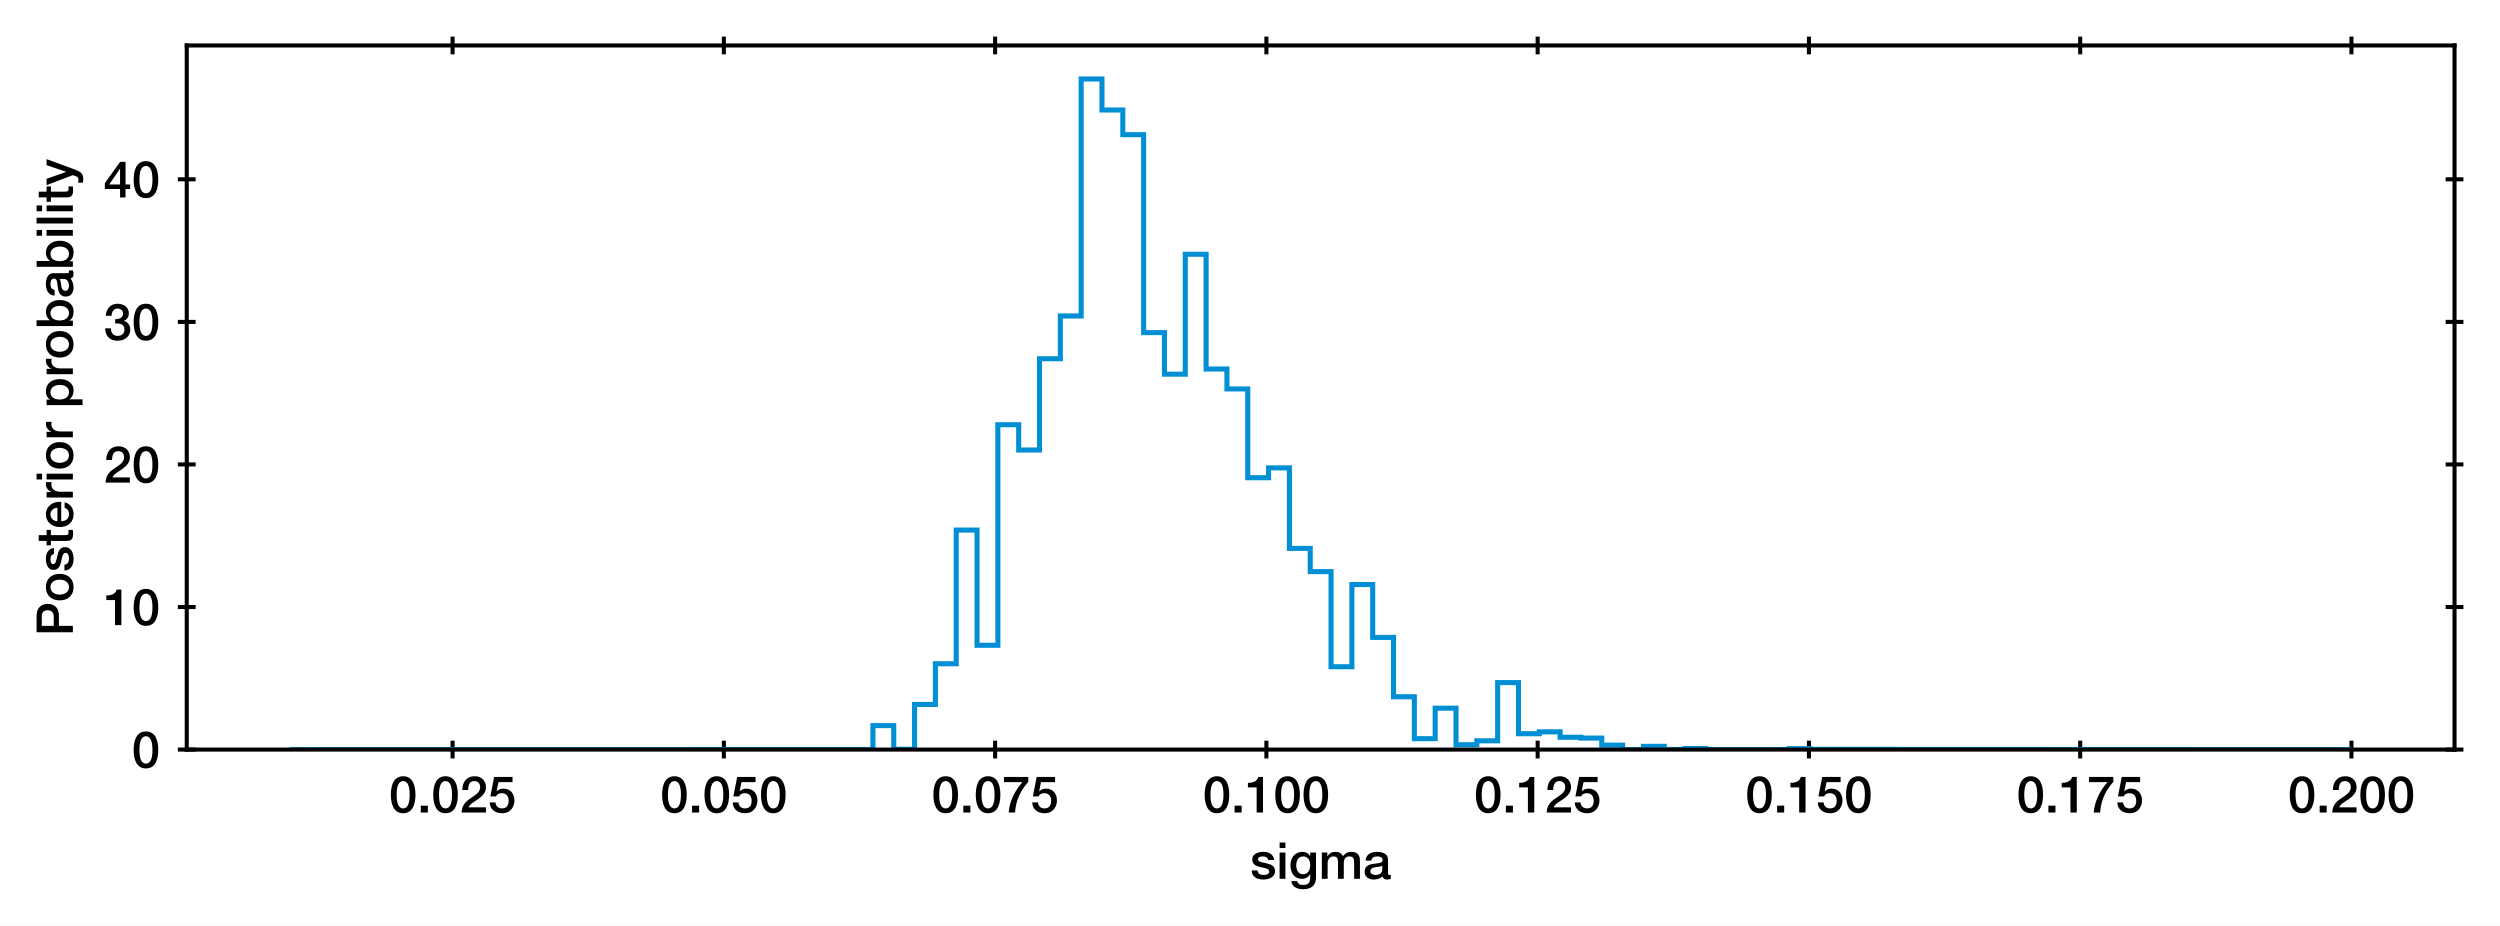
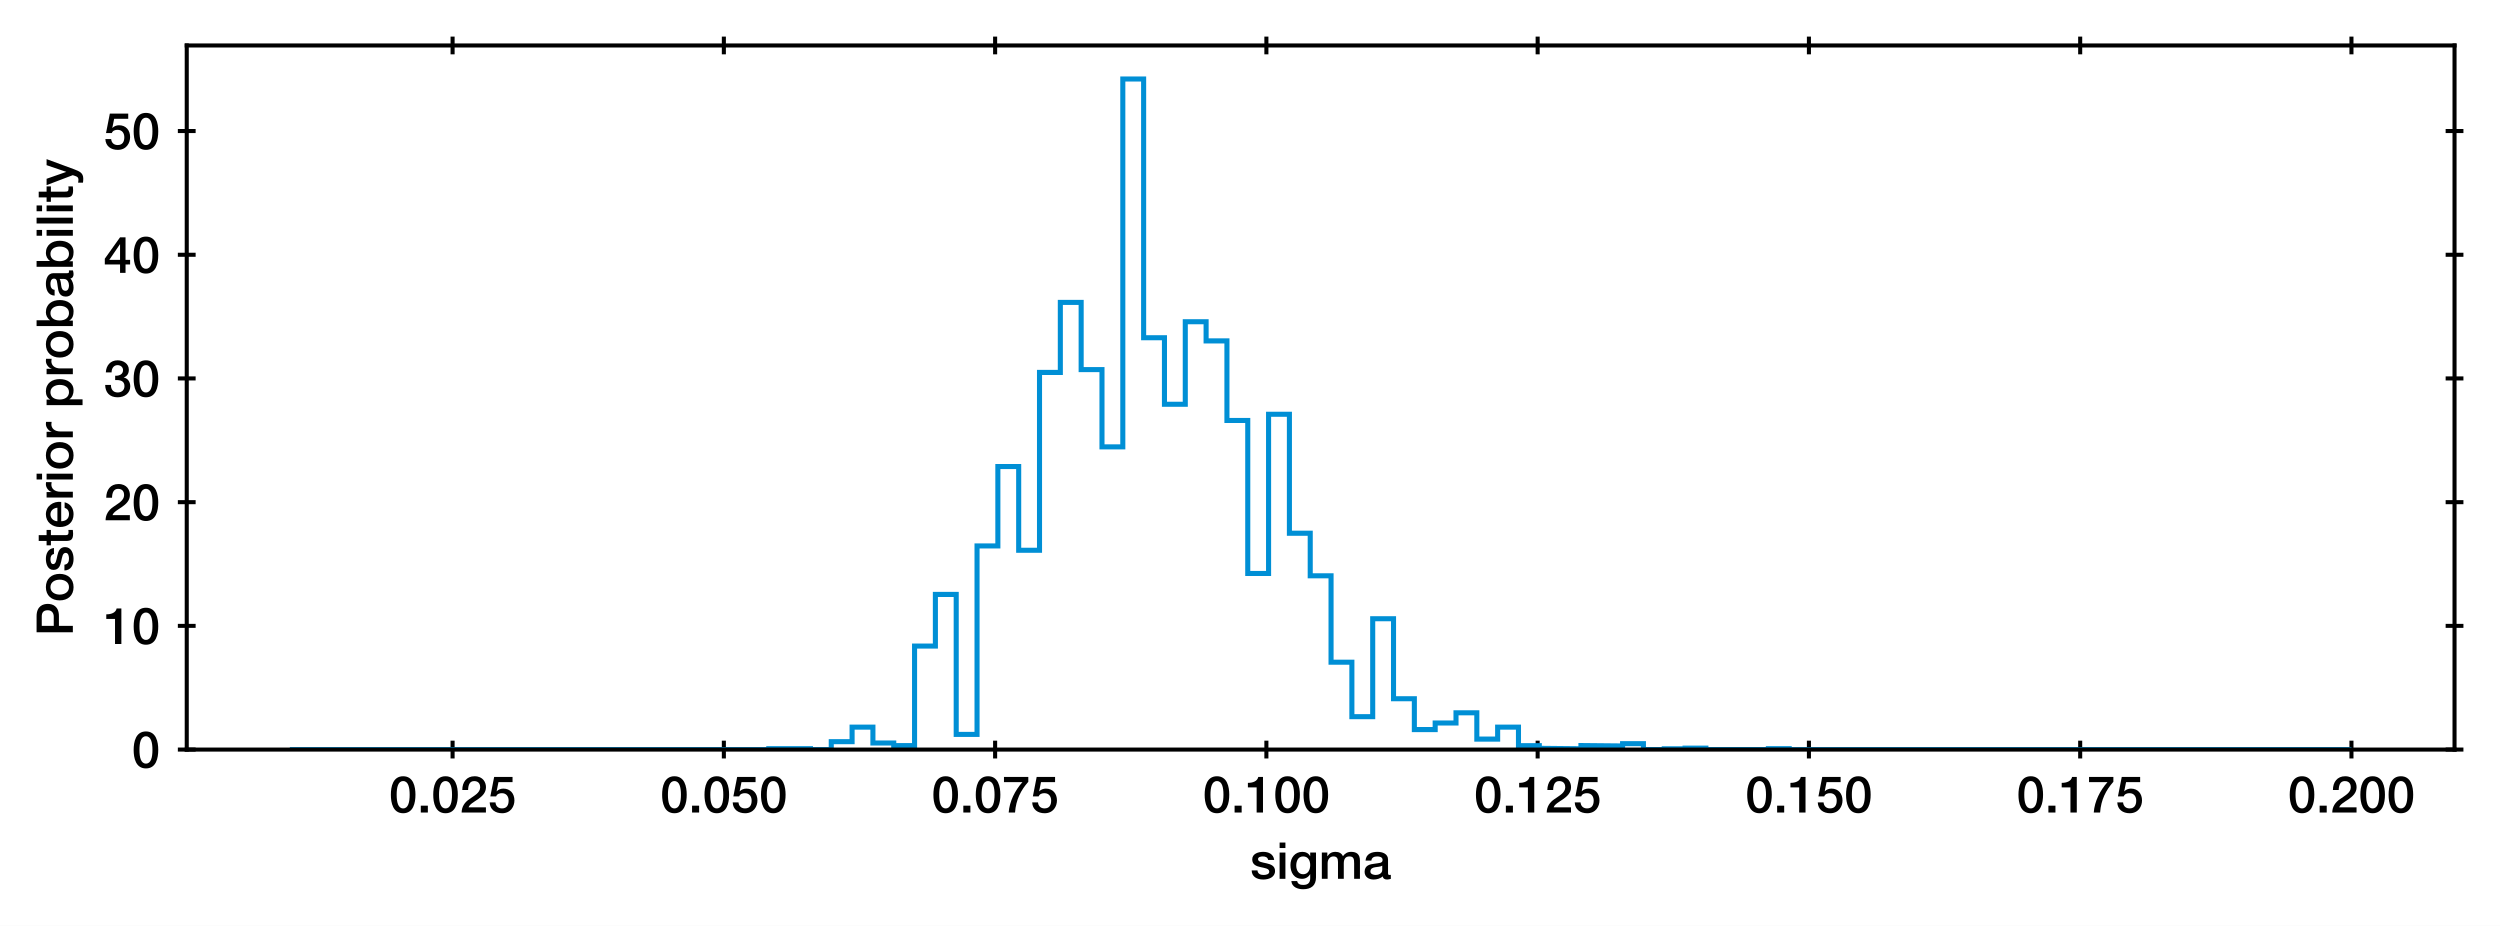
<svg xmlns="http://www.w3.org/2000/svg" xmlns:xlink="http://www.w3.org/1999/xlink" width="492.109pt" height="182.241pt" viewBox="0 0 492.109 182.241" version="1.1">
  <defs>
    <style type="text/css">*{stroke-linejoin: round; stroke-linecap: butt}</style>
  </defs>
  <g id="figure_1">
    <g id="patch_1">
      <path d="M 0 182.241  L 492.109 182.241  L 492.109 0  L 0 0  z " style="fill: #ffffff" />
    </g>
    <g id="axes_1">
      <g id="patch_2">
        <path d="M 36.759 147.55  L 483.159 147.55  L 483.159 8.95  L 36.759 8.95  z " style="fill: #ffffff" />
      </g>
      <g id="matplotlib.axis_1">
        <g id="xtick_1">
          <g id="line2d_1">
            <defs>
-               <path id="m04682a572b" d="M 0 1.75  L 0 -1.75  " style="stroke: #000000; stroke-width: 0.8" />
+               <path id="m932a7103ff" d="M 0 1.75  L 0 -1.75  " style="stroke: #000000; stroke-width: 0.8" />
            </defs>
            <g>
-               <use xlink:href="#m04682a572b" x="89.089" y="147.55" style="stroke: #000000; stroke-width: 0.8" />
+               <use xlink:href="#m932a7103ff" x="89.089" y="147.55" style="stroke: #000000; stroke-width: 0.8" />
            </g>
          </g>
          <g id="line2d_2">
            <g>
-               <use xlink:href="#m04682a572b" x="89.089" y="8.95" style="stroke: #000000; stroke-width: 0.8" />
+               <use xlink:href="#m932a7103ff" x="89.089" y="8.95" style="stroke: #000000; stroke-width: 0.8" />
            </g>
          </g>
          <g id="text_1">
            <g transform="translate(76.57997 159.9406)scale(0.1 -0.1)">
              <defs>
                <path id="HelveticaNeue-Medium-30" d="M 1779 518  C 1139 518 960 1306 960 2240  C 960 3174 1139 3962 1779 3962  C 2419 3962 2598 3174 2598 2240  C 2598 1306 2419 518 1779 518  z M 1779 4570  C 493 4570 230 3258 230 2240  C 230 1222 493 -90 1779 -90  C 3066 -90 3328 1222 3328 2240  C 3328 3258 3066 4570 1779 4570  z " transform="scale(0.015625)" />
                <path id="HelveticaNeue-Medium-2e" d="M 442 0  L 1331 0  L 1331 864  L 442 864  L 442 0  z " transform="scale(0.015625)" />
                <path id="HelveticaNeue-Medium-32" d="M 3309 653  L 1126 653  C 1254 1050 1798 1325 2317 1683  C 2829 2042 3315 2483 3315 3194  C 3315 3770 2970 4570 1875 4570  C 877 4570 333 3834 333 2842  L 1062 2842  C 1082 3469 1254 3962 1830 3962  C 2458 3962 2592 3488 2586 3168  C 2573 2470 1818 2118 1235 1696  C 634 1293 256 736 250 0  L 3309 0  L 3309 653  z " transform="scale(0.015625)" />
                <path id="HelveticaNeue-Medium-35" d="M 307 2029  L 1037 2029  C 1152 2342 1453 2438 1760 2438  C 2349 2438 2611 1997 2611 1504  C 2611 960 2400 518 1779 518  C 1306 518 998 794 954 1274  L 224 1274  C 256 378 928 -90 1792 -90  C 2893 -90 3341 800 3341 1517  C 3341 2374 2829 3014 1939 3014  C 1638 3014 1312 2893 1114 2675  L 1101 2688  L 1331 3827  L 3104 3827  L 3104 4480  L 787 4480  L 307 2029  z " transform="scale(0.015625)" />
              </defs>
              <use xlink:href="#HelveticaNeue-Medium-30" />
              <use xlink:href="#HelveticaNeue-Medium-2e" x="55.6" />
              <use xlink:href="#HelveticaNeue-Medium-30" x="83.4" />
              <use xlink:href="#HelveticaNeue-Medium-32" x="139" />
              <use xlink:href="#HelveticaNeue-Medium-35" x="194.6" />
            </g>
          </g>
        </g>
        <g id="xtick_2">
          <g id="line2d_3">
            <g>
-               <use xlink:href="#m04682a572b" x="142.486" y="147.55" style="stroke: #000000; stroke-width: 0.8" />
+               <use xlink:href="#m932a7103ff" x="142.486" y="147.55" style="stroke: #000000; stroke-width: 0.8" />
            </g>
          </g>
          <g id="line2d_4">
            <g>
-               <use xlink:href="#m04682a572b" x="142.486" y="8.95" style="stroke: #000000; stroke-width: 0.8" />
+               <use xlink:href="#m932a7103ff" x="142.486" y="8.95" style="stroke: #000000; stroke-width: 0.8" />
            </g>
          </g>
          <g id="text_2">
            <g transform="translate(129.9771 159.9406)scale(0.1 -0.1)">
              <use xlink:href="#HelveticaNeue-Medium-30" />
              <use xlink:href="#HelveticaNeue-Medium-2e" x="55.6" />
              <use xlink:href="#HelveticaNeue-Medium-30" x="83.4" />
              <use xlink:href="#HelveticaNeue-Medium-35" x="139" />
              <use xlink:href="#HelveticaNeue-Medium-30" x="194.6" />
            </g>
          </g>
        </g>
        <g id="xtick_3">
          <g id="line2d_5">
            <g>
-               <use xlink:href="#m04682a572b" x="195.883" y="147.55" style="stroke: #000000; stroke-width: 0.8" />
+               <use xlink:href="#m932a7103ff" x="195.883" y="147.55" style="stroke: #000000; stroke-width: 0.8" />
            </g>
          </g>
          <g id="line2d_6">
            <g>
-               <use xlink:href="#m04682a572b" x="195.883" y="8.95" style="stroke: #000000; stroke-width: 0.8" />
+               <use xlink:href="#m932a7103ff" x="195.883" y="8.95" style="stroke: #000000; stroke-width: 0.8" />
            </g>
          </g>
          <g id="text_3">
            <g transform="translate(183.3742 159.9406)scale(0.1 -0.1)">
              <defs>
                <path id="HelveticaNeue-Medium-37" d="M 224 3827  L 2547 3827  C 1626 2790 915 1414 819 0  L 1619 0  C 1734 1619 2355 2816 3290 3872  L 3290 4480  L 224 4480  L 224 3827  z " transform="scale(0.015625)" />
              </defs>
              <use xlink:href="#HelveticaNeue-Medium-30" />
              <use xlink:href="#HelveticaNeue-Medium-2e" x="55.6" />
              <use xlink:href="#HelveticaNeue-Medium-30" x="83.4" />
              <use xlink:href="#HelveticaNeue-Medium-37" x="139" />
              <use xlink:href="#HelveticaNeue-Medium-35" x="194.6" />
            </g>
          </g>
        </g>
        <g id="xtick_4">
          <g id="line2d_7">
            <g>
-               <use xlink:href="#m04682a572b" x="249.28" y="147.55" style="stroke: #000000; stroke-width: 0.8" />
+               <use xlink:href="#m932a7103ff" x="249.28" y="147.55" style="stroke: #000000; stroke-width: 0.8" />
            </g>
          </g>
          <g id="line2d_8">
            <g>
-               <use xlink:href="#m04682a572b" x="249.28" y="8.95" style="stroke: #000000; stroke-width: 0.8" />
+               <use xlink:href="#m932a7103ff" x="249.28" y="8.95" style="stroke: #000000; stroke-width: 0.8" />
            </g>
          </g>
          <g id="text_4">
            <g transform="translate(236.7714 159.9406)scale(0.1 -0.1)">
              <defs>
                <path id="HelveticaNeue-Medium-31" d="M 339 3162  L 1440 3162  L 1440 0  L 2240 0  L 2240 4480  L 1645 4480  C 1536 3942 954 3731 339 3738  L 339 3162  z " transform="scale(0.015625)" />
              </defs>
              <use xlink:href="#HelveticaNeue-Medium-30" />
              <use xlink:href="#HelveticaNeue-Medium-2e" x="55.6" />
              <use xlink:href="#HelveticaNeue-Medium-31" x="83.4" />
              <use xlink:href="#HelveticaNeue-Medium-30" x="139" />
              <use xlink:href="#HelveticaNeue-Medium-30" x="194.6" />
            </g>
          </g>
        </g>
        <g id="xtick_5">
          <g id="line2d_9">
            <g>
-               <use xlink:href="#m04682a572b" x="302.677" y="147.55" style="stroke: #000000; stroke-width: 0.8" />
+               <use xlink:href="#m932a7103ff" x="302.677" y="147.55" style="stroke: #000000; stroke-width: 0.8" />
            </g>
          </g>
          <g id="line2d_10">
            <g>
-               <use xlink:href="#m04682a572b" x="302.677" y="8.95" style="stroke: #000000; stroke-width: 0.8" />
+               <use xlink:href="#m932a7103ff" x="302.677" y="8.95" style="stroke: #000000; stroke-width: 0.8" />
            </g>
          </g>
          <g id="text_5">
            <g transform="translate(290.1685 159.9406)scale(0.1 -0.1)">
              <use xlink:href="#HelveticaNeue-Medium-30" />
              <use xlink:href="#HelveticaNeue-Medium-2e" x="55.6" />
              <use xlink:href="#HelveticaNeue-Medium-31" x="83.4" />
              <use xlink:href="#HelveticaNeue-Medium-32" x="139" />
              <use xlink:href="#HelveticaNeue-Medium-35" x="194.6" />
            </g>
          </g>
        </g>
        <g id="xtick_6">
          <g id="line2d_11">
            <g>
-               <use xlink:href="#m04682a572b" x="356.074" y="147.55" style="stroke: #000000; stroke-width: 0.8" />
+               <use xlink:href="#m932a7103ff" x="356.074" y="147.55" style="stroke: #000000; stroke-width: 0.8" />
            </g>
          </g>
          <g id="line2d_12">
            <g>
-               <use xlink:href="#m04682a572b" x="356.074" y="8.95" style="stroke: #000000; stroke-width: 0.8" />
+               <use xlink:href="#m932a7103ff" x="356.074" y="8.95" style="stroke: #000000; stroke-width: 0.8" />
            </g>
          </g>
          <g id="text_6">
            <g transform="translate(343.5656 159.9406)scale(0.1 -0.1)">
              <use xlink:href="#HelveticaNeue-Medium-30" />
              <use xlink:href="#HelveticaNeue-Medium-2e" x="55.6" />
              <use xlink:href="#HelveticaNeue-Medium-31" x="83.4" />
              <use xlink:href="#HelveticaNeue-Medium-35" x="139" />
              <use xlink:href="#HelveticaNeue-Medium-30" x="194.6" />
            </g>
          </g>
        </g>
        <g id="xtick_7">
          <g id="line2d_13">
            <g>
-               <use xlink:href="#m04682a572b" x="409.471" y="147.55" style="stroke: #000000; stroke-width: 0.8" />
+               <use xlink:href="#m932a7103ff" x="409.471" y="147.55" style="stroke: #000000; stroke-width: 0.8" />
            </g>
          </g>
          <g id="line2d_14">
            <g>
-               <use xlink:href="#m04682a572b" x="409.471" y="8.95" style="stroke: #000000; stroke-width: 0.8" />
+               <use xlink:href="#m932a7103ff" x="409.471" y="8.95" style="stroke: #000000; stroke-width: 0.8" />
            </g>
          </g>
          <g id="text_7">
            <g transform="translate(396.9627 159.9406)scale(0.1 -0.1)">
              <use xlink:href="#HelveticaNeue-Medium-30" />
              <use xlink:href="#HelveticaNeue-Medium-2e" x="55.6" />
              <use xlink:href="#HelveticaNeue-Medium-31" x="83.4" />
              <use xlink:href="#HelveticaNeue-Medium-37" x="139" />
              <use xlink:href="#HelveticaNeue-Medium-35" x="194.6" />
            </g>
          </g>
        </g>
        <g id="xtick_8">
          <g id="line2d_15">
            <g>
-               <use xlink:href="#m04682a572b" x="462.868" y="147.55" style="stroke: #000000; stroke-width: 0.8" />
+               <use xlink:href="#m932a7103ff" x="462.868" y="147.55" style="stroke: #000000; stroke-width: 0.8" />
            </g>
          </g>
          <g id="line2d_16">
            <g>
-               <use xlink:href="#m04682a572b" x="462.868" y="8.95" style="stroke: #000000; stroke-width: 0.8" />
+               <use xlink:href="#m932a7103ff" x="462.868" y="8.95" style="stroke: #000000; stroke-width: 0.8" />
            </g>
          </g>
          <g id="text_8">
            <g transform="translate(450.3599 159.9406)scale(0.1 -0.1)">
              <use xlink:href="#HelveticaNeue-Medium-30" />
              <use xlink:href="#HelveticaNeue-Medium-2e" x="55.6" />
              <use xlink:href="#HelveticaNeue-Medium-32" x="83.4" />
              <use xlink:href="#HelveticaNeue-Medium-30" x="139" />
              <use xlink:href="#HelveticaNeue-Medium-30" x="194.6" />
            </g>
          </g>
        </g>
        <g id="text_9">
          <g transform="translate(246.0648 172.9906)scale(0.1 -0.1)">
            <defs>
              <path id="HelveticaNeue-Medium-73" d="M 205 1062  C 218 282 838 -90 1670 -90  C 2355 -90 3149 198 3149 986  C 3149 1638 2611 1830 2080 1952  C 1542 2074 1005 2125 1005 2483  C 1005 2771 1395 2822 1606 2822  C 1926 2822 2214 2726 2278 2381  L 3040 2381  C 2950 3117 2336 3398 1658 3398  C 1056 3398 275 3174 275 2451  C 275 1779 800 1587 1338 1472  C 1869 1350 2400 1306 2419 922  C 2438 544 1958 486 1683 486  C 1293 486 973 640 934 1062  L 205 1062  z " transform="scale(0.015625)" />
              <path id="HelveticaNeue-Medium-69" d="M 403 0  L 1133 0  L 1133 3309  L 403 3309  L 403 0  z M 403 3878  L 1133 3878  L 1133 4570  L 403 4570  L 403 3878  z " transform="scale(0.015625)" />
              <path id="HelveticaNeue-Medium-67" d="M 1824 576  C 1216 576 954 1126 954 1670  C 954 2221 1178 2822 1824 2822  C 2458 2822 2714 2298 2714 1728  C 2714 1165 2470 576 1824 576  z M 3443 3309  L 2714 3309  L 2714 2854  L 2701 2854  C 2515 3226 2138 3398 1722 3398  C 781 3398 224 2630 224 1741  C 224 794 659 0 1709 0  C 2118 0 2496 218 2701 582  L 2714 582  L 2714 77  C 2714 -467 2451 -768 1862 -768  C 1491 -768 1158 -698 1069 -282  L 339 -282  C 403 -1056 1152 -1312 1818 -1312  C 2861 -1312 3443 -819 3443 173  L 3443 3309  z " transform="scale(0.015625)" />
              <path id="HelveticaNeue-Medium-6d" d="M 384 0  L 1114 0  L 1114 1965  C 1114 2515 1459 2822 1837 2822  C 2278 2822 2419 2579 2419 2125  L 2419 0  L 3149 0  L 3149 1939  C 3149 2496 3360 2822 3853 2822  C 4422 2822 4454 2458 4454 1933  L 4454 0  L 5184 0  L 5184 2285  C 5184 3091 4774 3398 4077 3398  C 3597 3398 3283 3187 3040 2848  C 2893 3226 2515 3398 2112 3398  C 1587 3398 1312 3174 1094 2848  L 1075 2848  L 1075 3309  L 384 3309  L 384 0  z " transform="scale(0.015625)" />
              <path id="HelveticaNeue-Medium-61" d="M 2426 1114  C 2426 653 1926 486 1606 486  C 1350 486 934 582 934 909  C 934 1293 1216 1408 1530 1459  C 1850 1517 2202 1510 2426 1658  L 2426 1114  z M 3155 2438  C 3155 3136 2477 3398 1830 3398  C 1101 3398 378 3149 326 2298  L 1056 2298  C 1088 2656 1376 2822 1786 2822  C 2080 2822 2470 2752 2470 2374  C 2470 1946 2003 2003 1478 1907  C 864 1837 205 1702 205 877  C 205 230 742 -90 1338 -90  C 1728 -90 2195 32 2483 314  C 2541 13 2752 -90 3046 -90  C 3168 -90 3398 -45 3507 -6  L 3507 499  C 3430 486 3373 486 3328 486  C 3194 486 3155 557 3155 736  L 3155 2438  z " transform="scale(0.015625)" />
            </defs>
            <use xlink:href="#HelveticaNeue-Medium-73" />
            <use xlink:href="#HelveticaNeue-Medium-69" x="51.9" />
            <use xlink:href="#HelveticaNeue-Medium-67" x="76" />
            <use xlink:href="#HelveticaNeue-Medium-6d" x="135.3" />
            <use xlink:href="#HelveticaNeue-Medium-61" x="222.3" />
          </g>
        </g>
      </g>
      <g id="matplotlib.axis_2">
        <g id="ytick_1">
          <g id="line2d_17">
            <defs>
-               <path id="m9159563d95" d="M 1.75 0  L -1.75 -0  " style="stroke: #000000; stroke-width: 0.8" />
+               <path id="m06d971e51c" d="M 1.75 0  L -1.75 -0  " style="stroke: #000000; stroke-width: 0.8" />
            </defs>
            <g>
-               <use xlink:href="#m9159563d95" x="36.759" y="147.55" style="stroke: #000000; stroke-width: 0.8" />
+               <use xlink:href="#m06d971e51c" x="36.759" y="147.55" style="stroke: #000000; stroke-width: 0.8" />
            </g>
          </g>
          <g id="line2d_18">
            <g>
-               <use xlink:href="#m9159563d95" x="483.159" y="147.55" style="stroke: #000000; stroke-width: 0.8" />
+               <use xlink:href="#m06d971e51c" x="483.159" y="147.55" style="stroke: #000000; stroke-width: 0.8" />
            </g>
          </g>
          <g id="text_10">
            <g transform="translate(25.95 151.1203)scale(0.1 -0.1)">
              <use xlink:href="#HelveticaNeue-Medium-30" />
            </g>
          </g>
        </g>
        <g id="ytick_2">
          <g id="line2d_19">
            <g>
-               <use xlink:href="#m9159563d95" x="36.759" y="119.486" style="stroke: #000000; stroke-width: 0.8" />
+               <use xlink:href="#m06d971e51c" x="36.759" y="123.198" style="stroke: #000000; stroke-width: 0.8" />
            </g>
          </g>
          <g id="line2d_20">
            <g>
-               <use xlink:href="#m9159563d95" x="483.159" y="119.486" style="stroke: #000000; stroke-width: 0.8" />
+               <use xlink:href="#m06d971e51c" x="483.159" y="123.198" style="stroke: #000000; stroke-width: 0.8" />
            </g>
          </g>
          <g id="text_11">
-             <g transform="translate(20.39062 123.0562)scale(0.1 -0.1)">
+             <g transform="translate(20.39062 126.7688)scale(0.1 -0.1)">
              <use xlink:href="#HelveticaNeue-Medium-31" />
              <use xlink:href="#HelveticaNeue-Medium-30" x="55.6" />
            </g>
          </g>
        </g>
        <g id="ytick_3">
          <g id="line2d_21">
            <g>
-               <use xlink:href="#m9159563d95" x="36.759" y="91.422" style="stroke: #000000; stroke-width: 0.8" />
+               <use xlink:href="#m06d971e51c" x="36.759" y="98.847" style="stroke: #000000; stroke-width: 0.8" />
            </g>
          </g>
          <g id="line2d_22">
            <g>
-               <use xlink:href="#m9159563d95" x="483.159" y="91.422" style="stroke: #000000; stroke-width: 0.8" />
+               <use xlink:href="#m06d971e51c" x="483.159" y="98.847" style="stroke: #000000; stroke-width: 0.8" />
            </g>
          </g>
          <g id="text_12">
-             <g transform="translate(20.39062 94.99211)scale(0.1 -0.1)">
+             <g transform="translate(20.39062 102.4173)scale(0.1 -0.1)">
              <use xlink:href="#HelveticaNeue-Medium-32" />
              <use xlink:href="#HelveticaNeue-Medium-30" x="55.6" />
            </g>
          </g>
        </g>
        <g id="ytick_4">
          <g id="line2d_23">
            <g>
-               <use xlink:href="#m9159563d95" x="36.759" y="63.358" style="stroke: #000000; stroke-width: 0.8" />
+               <use xlink:href="#m06d971e51c" x="36.759" y="74.495" style="stroke: #000000; stroke-width: 0.8" />
            </g>
          </g>
          <g id="line2d_24">
            <g>
-               <use xlink:href="#m9159563d95" x="483.159" y="63.358" style="stroke: #000000; stroke-width: 0.8" />
+               <use xlink:href="#m06d971e51c" x="483.159" y="74.495" style="stroke: #000000; stroke-width: 0.8" />
            </g>
          </g>
          <g id="text_13">
-             <g transform="translate(20.39062 66.92801)scale(0.1 -0.1)">
+             <g transform="translate(20.39062 78.06578)scale(0.1 -0.1)">
              <defs>
                <path id="HelveticaNeue-Medium-33" d="M 1459 2080  C 2035 2106 2630 2016 2630 1318  C 2630 806 2259 518 1773 518  C 1203 518 909 928 928 1472  L 198 1472  C 218 538 736 -90 1773 -90  C 2630 -90 3360 435 3360 1280  C 3360 1856 3053 2298 2547 2400  L 2547 2413  C 2976 2566 3181 2925 3181 3373  C 3181 4166 2464 4570 1766 4570  C 864 4570 320 3917 282 3046  L 1011 3046  C 998 3507 1248 3962 1754 3962  C 2157 3962 2451 3706 2451 3328  C 2451 2778 1946 2605 1459 2624  L 1459 2080  z " transform="scale(0.015625)" />
              </defs>
              <use xlink:href="#HelveticaNeue-Medium-33" />
              <use xlink:href="#HelveticaNeue-Medium-30" x="55.6" />
            </g>
          </g>
        </g>
        <g id="ytick_5">
          <g id="line2d_25">
            <g>
-               <use xlink:href="#m9159563d95" x="36.759" y="35.294" style="stroke: #000000; stroke-width: 0.8" />
+               <use xlink:href="#m06d971e51c" x="36.759" y="50.144" style="stroke: #000000; stroke-width: 0.8" />
            </g>
          </g>
          <g id="line2d_26">
            <g>
-               <use xlink:href="#m9159563d95" x="483.159" y="35.294" style="stroke: #000000; stroke-width: 0.8" />
+               <use xlink:href="#m06d971e51c" x="483.159" y="50.144" style="stroke: #000000; stroke-width: 0.8" />
            </g>
          </g>
          <g id="text_14">
-             <g transform="translate(20.39062 38.86391)scale(0.1 -0.1)">
+             <g transform="translate(20.39062 53.71426)scale(0.1 -0.1)">
              <defs>
                <path id="HelveticaNeue-Medium-34" d="M 3341 1638  L 2765 1638  L 2765 4480  L 2074 4480  L 154 1786  L 154 1062  L 2074 1062  L 2074 0  L 2765 0  L 2765 1062  L 3341 1062  L 3341 1638  z M 2061 3610  L 2074 3610  L 2074 1638  L 717 1638  L 2061 3610  z " transform="scale(0.015625)" />
              </defs>
              <use xlink:href="#HelveticaNeue-Medium-34" />
              <use xlink:href="#HelveticaNeue-Medium-30" x="55.6" />
            </g>
          </g>
        </g>
-         <g id="text_15">
+         <g id="ytick_6">
+           <g id="line2d_27">
+             <g>
+               <use xlink:href="#m06d971e51c" x="36.759" y="25.792" style="stroke: #000000; stroke-width: 0.8" />
+             </g>
+           </g>
+           <g id="line2d_28">
+             <g>
+               <use xlink:href="#m06d971e51c" x="483.159" y="25.792" style="stroke: #000000; stroke-width: 0.8" />
+             </g>
+           </g>
+           <g id="text_15">
+             <g transform="translate(20.39062 29.36275)scale(0.1 -0.1)">
+               <use xlink:href="#HelveticaNeue-Medium-35" />
+               <use xlink:href="#HelveticaNeue-Medium-30" x="55.6" />
+             </g>
+           </g>
+         </g>
+         <g id="text_16">
          <g transform="translate(14.34062 125.2125)rotate(-90)scale(0.1 -0.1)">
            <defs>
              <path id="HelveticaNeue-Medium-50" d="M 1286 3917  L 2470 3917  C 2893 3917 3258 3763 3258 3162  C 3258 2586 2816 2406 2458 2406  L 1286 2406  L 1286 3917  z M 486 0  L 1286 0  L 1286 1754  L 2502 1754  C 3808 1747 4058 2592 4058 3155  C 4058 3725 3808 4570 2502 4570  L 486 4570  L 486 0  z " transform="scale(0.015625)" />
              <path id="HelveticaNeue-Medium-6f" d="M 1901 486  C 1248 486 960 1082 960 1658  C 960 2227 1248 2822 1901 2822  C 2554 2822 2842 2227 2842 1658  C 2842 1082 2554 486 1901 486  z M 1901 -90  C 2963 -90 3571 640 3571 1658  C 3571 2669 2963 3398 1901 3398  C 838 3398 230 2669 230 1658  C 230 640 838 -90 1901 -90  z " transform="scale(0.015625)" />
              <path id="HelveticaNeue-Medium-74" d="M 51 2765  L 602 2765  L 602 813  C 614 262 755 -32 1517 -32  C 1677 -32 1830 -6 1990 6  L 1990 570  C 1888 544 1786 544 1683 544  C 1357 544 1331 698 1331 998  L 1331 2765  L 1990 2765  L 1990 3309  L 1331 3309  L 1331 4301  L 602 4301  L 602 3309  L 51 3309  L 51 2765  z " transform="scale(0.015625)" />
              <path id="HelveticaNeue-Medium-65" d="M 3386 1466  C 3507 2458 2867 3398 1824 3398  C 838 3398 224 2592 224 1651  C 224 634 806 -90 1843 -90  C 2566 -90 3181 314 3341 1037  L 2650 1037  C 2522 672 2266 486 1843 486  C 1235 486 954 947 954 1466  L 3386 1466  z M 954 1946  C 973 2438 1318 2822 1824 2822  C 2317 2822 2630 2406 2656 1946  L 954 1946  z " transform="scale(0.015625)" />
              <path id="HelveticaNeue-Medium-72" d="M 384 0  L 1114 0  L 1114 1574  C 1114 2304 1510 2707 2010 2707  C 2112 2707 2221 2688 2323 2675  L 2323 3379  C 2259 3386 2214 3398 2048 3398  C 1600 3398 1165 3021 1082 2669  L 1069 2669  L 1069 3309  L 384 3309  L 384 0  z " transform="scale(0.015625)" />
              <path id="HelveticaNeue-Medium-20" transform="scale(0.015625)" />
              <path id="HelveticaNeue-Medium-70" d="M 2950 1651  C 2950 1075 2701 486 2035 486  C 1446 486 1107 986 1107 1651  C 1107 2355 1421 2822 2035 2822  C 2637 2822 2950 2253 2950 1651  z M 403 -1222  L 1133 -1222  L 1133 429  L 1146 429  C 1376 64 1830 -90 2253 -90  C 3232 -90 3680 749 3680 1638  C 3680 2605 3174 3398 2131 3398  C 1709 3398 1312 3238 1107 2861  L 1094 2861  L 1094 3309  L 403 3309  L 403 -1222  z " transform="scale(0.015625)" />
              <path id="HelveticaNeue-Medium-62" d="M 2950 1651  C 2950 1075 2701 486 2035 486  C 1446 486 1107 986 1107 1651  C 1107 2355 1421 2822 2035 2822  C 2637 2822 2950 2253 2950 1651  z M 403 0  L 1094 0  L 1094 454  L 1107 454  C 1325 19 1805 -90 2253 -90  C 3232 -90 3680 749 3680 1638  C 3680 2605 3174 3398 2131 3398  C 1760 3398 1344 3200 1146 2880  L 1133 2880  L 1133 4570  L 403 4570  L 403 0  z " transform="scale(0.015625)" />
              <path id="HelveticaNeue-Medium-6c" d="M 403 0  L 1133 0  L 1133 4570  L 403 4570  L 403 0  z " transform="scale(0.015625)" />
              <path id="HelveticaNeue-Medium-79" d="M 1274 13  L 1190 -243  C 1101 -525 1018 -704 678 -704  C 563 -704 448 -678 333 -659  L 333 -1274  C 499 -1299 666 -1312 838 -1312  C 1600 -1312 1773 -774 2010 -179  L 3296 3309  L 2534 3309  L 1696 838  L 1683 838  L 819 3309  L 19 3309  L 1274 13  z " transform="scale(0.015625)" />
            </defs>
            <use xlink:href="#HelveticaNeue-Medium-50" />
            <use xlink:href="#HelveticaNeue-Medium-6f" x="66.7" />
            <use xlink:href="#HelveticaNeue-Medium-73" x="126" />
            <use xlink:href="#HelveticaNeue-Medium-74" x="177.9" />
            <use xlink:href="#HelveticaNeue-Medium-65" x="211.2" />
            <use xlink:href="#HelveticaNeue-Medium-72" x="266.8" />
            <use xlink:href="#HelveticaNeue-Medium-69" x="302" />
            <use xlink:href="#HelveticaNeue-Medium-6f" x="326.1" />
            <use xlink:href="#HelveticaNeue-Medium-72" x="385.4" />
            <use xlink:href="#HelveticaNeue-Medium-20" x="420.6" />
            <use xlink:href="#HelveticaNeue-Medium-70" x="448.4" />
            <use xlink:href="#HelveticaNeue-Medium-72" x="509.5" />
            <use xlink:href="#HelveticaNeue-Medium-6f" x="544.7" />
            <use xlink:href="#HelveticaNeue-Medium-62" x="604" />
            <use xlink:href="#HelveticaNeue-Medium-61" x="665.1" />
            <use xlink:href="#HelveticaNeue-Medium-62" x="720.7" />
            <use xlink:href="#HelveticaNeue-Medium-69" x="781.8" />
            <use xlink:href="#HelveticaNeue-Medium-6c" x="805.9" />
            <use xlink:href="#HelveticaNeue-Medium-69" x="830" />
            <use xlink:href="#HelveticaNeue-Medium-74" x="854.1" />
            <use xlink:href="#HelveticaNeue-Medium-79" x="887.4" />
          </g>
        </g>
      </g>
      <g id="patch_3">
-         <path d="M 57.05 147.55  L 171.827 147.529  L 171.827 142.833  L 175.926 142.833  L 175.926 147.487  L 180.025 147.487  L 180.025 138.673  L 184.125 138.673  L 184.125 130.655  L 188.224 130.655  L 188.224 104.337  L 192.323 104.337  L 192.323 127.016  L 196.422 127.016  L 196.422 83.601  L 200.521 83.601  L 200.521 88.583  L 204.621 88.583  L 204.621 70.619  L 208.72 70.619  L 208.72 62.195  L 212.819 62.195  L 212.819 15.55  L 216.918 15.55  L 216.918 21.652  L 221.017 21.652  L 221.017 26.505  L 225.116 26.505  L 225.116 65.475  L 229.216 65.475  L 229.216 73.661  L 233.315 73.661  L 233.315 50.056  L 237.414 50.056  L 237.414 72.636  L 241.513 72.636  L 241.513 76.558  L 245.612 76.558  L 245.612 94.033  L 249.711 94.033  L 249.711 92.094  L 253.811 92.094  L 253.811 107.945  L 257.91 107.945  L 257.91 112.513  L 262.009 112.513  L 262.009 131.246  L 266.108 131.246  L 266.108 115.067  L 270.207 115.067  L 270.207 125.473  L 274.306 125.473  L 274.306 137.154  L 278.406 137.154  L 278.406 145.401  L 282.505 145.401  L 282.505 139.402  L 286.604 139.402  L 286.604 146.599  L 290.703 146.599  L 290.703 145.818  L 294.802 145.818  L 294.802 134.367  L 298.902 134.367  L 298.902 144.425  L 303.001 144.425  L 303.001 144.057  L 307.1 144.057  L 307.1 145.123  L 311.199 145.123  L 311.199 145.288  L 315.298 145.288  L 315.298 146.679  L 319.397 146.679  L 319.397 147.55  L 323.497 147.55  L 323.497 146.91  L 327.596 146.91  L 327.596 147.527  L 331.695 147.527  L 331.695 147.343  L 335.794 147.343  L 335.794 147.547  L 352.191 147.546  L 352.191 147.353  L 356.29 147.353  L 356.29 147.501  L 462.868 147.55  L 462.868 147.55  " clip-path="url(#pdbce2427ff)" style="fill: none; stroke: #008fd5; stroke-linejoin: miter" />
+         <path d="M 57.05 147.55  L 151.331 147.55  L 151.331 147.371  L 159.53 147.366  L 159.53 147.55  L 163.629 147.55  L 163.629 145.987  L 167.728 145.987  L 167.728 143.137  L 171.827 143.137  L 171.827 146.258  L 175.926 146.258  L 175.926 146.765  L 180.025 146.765  L 180.025 127.177  L 184.125 127.177  L 184.125 117.011  L 188.224 117.011  L 188.224 144.562  L 192.323 144.562  L 192.323 107.468  L 196.422 107.468  L 196.422 91.834  L 200.521 91.834  L 200.521 108.316  L 204.621 108.316  L 204.621 73.311  L 208.72 73.311  L 208.72 59.528  L 212.819 59.528  L 212.819 72.749  L 216.918 72.749  L 216.918 87.964  L 221.017 87.964  L 221.017 15.55  L 225.116 15.55  L 225.116 66.479  L 229.216 66.479  L 229.216 79.578  L 233.315 79.578  L 233.315 63.328  L 237.414 63.328  L 237.414 67.104  L 241.513 67.104  L 241.513 82.766  L 245.612 82.766  L 245.612 112.878  L 249.711 112.878  L 249.711 81.543  L 253.811 81.543  L 253.811 104.963  L 257.91 104.963  L 257.91 113.343  L 262.009 113.343  L 262.009 130.347  L 266.108 130.347  L 266.108 141.069  L 270.207 141.069  L 270.207 121.798  L 274.306 121.798  L 274.306 137.537  L 278.406 137.537  L 278.406 143.61  L 282.505 143.61  L 282.505 142.317  L 286.604 142.317  L 286.604 140.312  L 290.703 140.312  L 290.703 145.488  L 294.802 145.488  L 294.802 143.129  L 298.902 143.129  L 298.902 146.783  L 303.001 146.783  L 303.001 147.302  L 311.199 147.388  L 311.199 146.756  L 319.397 146.837  L 319.397 146.39  L 323.497 146.39  L 323.497 147.54  L 327.596 147.54  L 327.596 147.396  L 331.695 147.396  L 331.695 147.273  L 335.794 147.273  L 335.794 147.546  L 348.092 147.542  L 348.092 147.373  L 352.191 147.373  L 352.191 147.55  L 462.868 147.55  L 462.868 147.55  " clip-path="url(#p25cad85674)" style="fill: none; stroke: #008fd5; stroke-linejoin: miter" />
      </g>
      <g id="patch_4">
        <path d="M 36.759 147.55  L 36.759 8.95  " style="fill: none; stroke: #000000; stroke-width: 0.8; stroke-linejoin: miter; stroke-linecap: square" />
      </g>
      <g id="patch_5">
        <path d="M 483.159 147.55  L 483.159 8.95  " style="fill: none; stroke: #000000; stroke-width: 0.8; stroke-linejoin: miter; stroke-linecap: square" />
      </g>
      <g id="patch_6">
        <path d="M 36.759 147.55  L 483.159 147.55  " style="fill: none; stroke: #000000; stroke-width: 0.8; stroke-linejoin: miter; stroke-linecap: square" />
      </g>
      <g id="patch_7">
        <path d="M 36.759 8.95  L 483.159 8.95  " style="fill: none; stroke: #000000; stroke-width: 0.8; stroke-linejoin: miter; stroke-linecap: square" />
      </g>
    </g>
  </g>
  <defs>
-     <clipPath id="pdbce2427ff">
+     <clipPath id="p25cad85674">
      <rect x="36.759" y="8.95" width="446.4" height="138.6" />
    </clipPath>
  </defs>
</svg>
